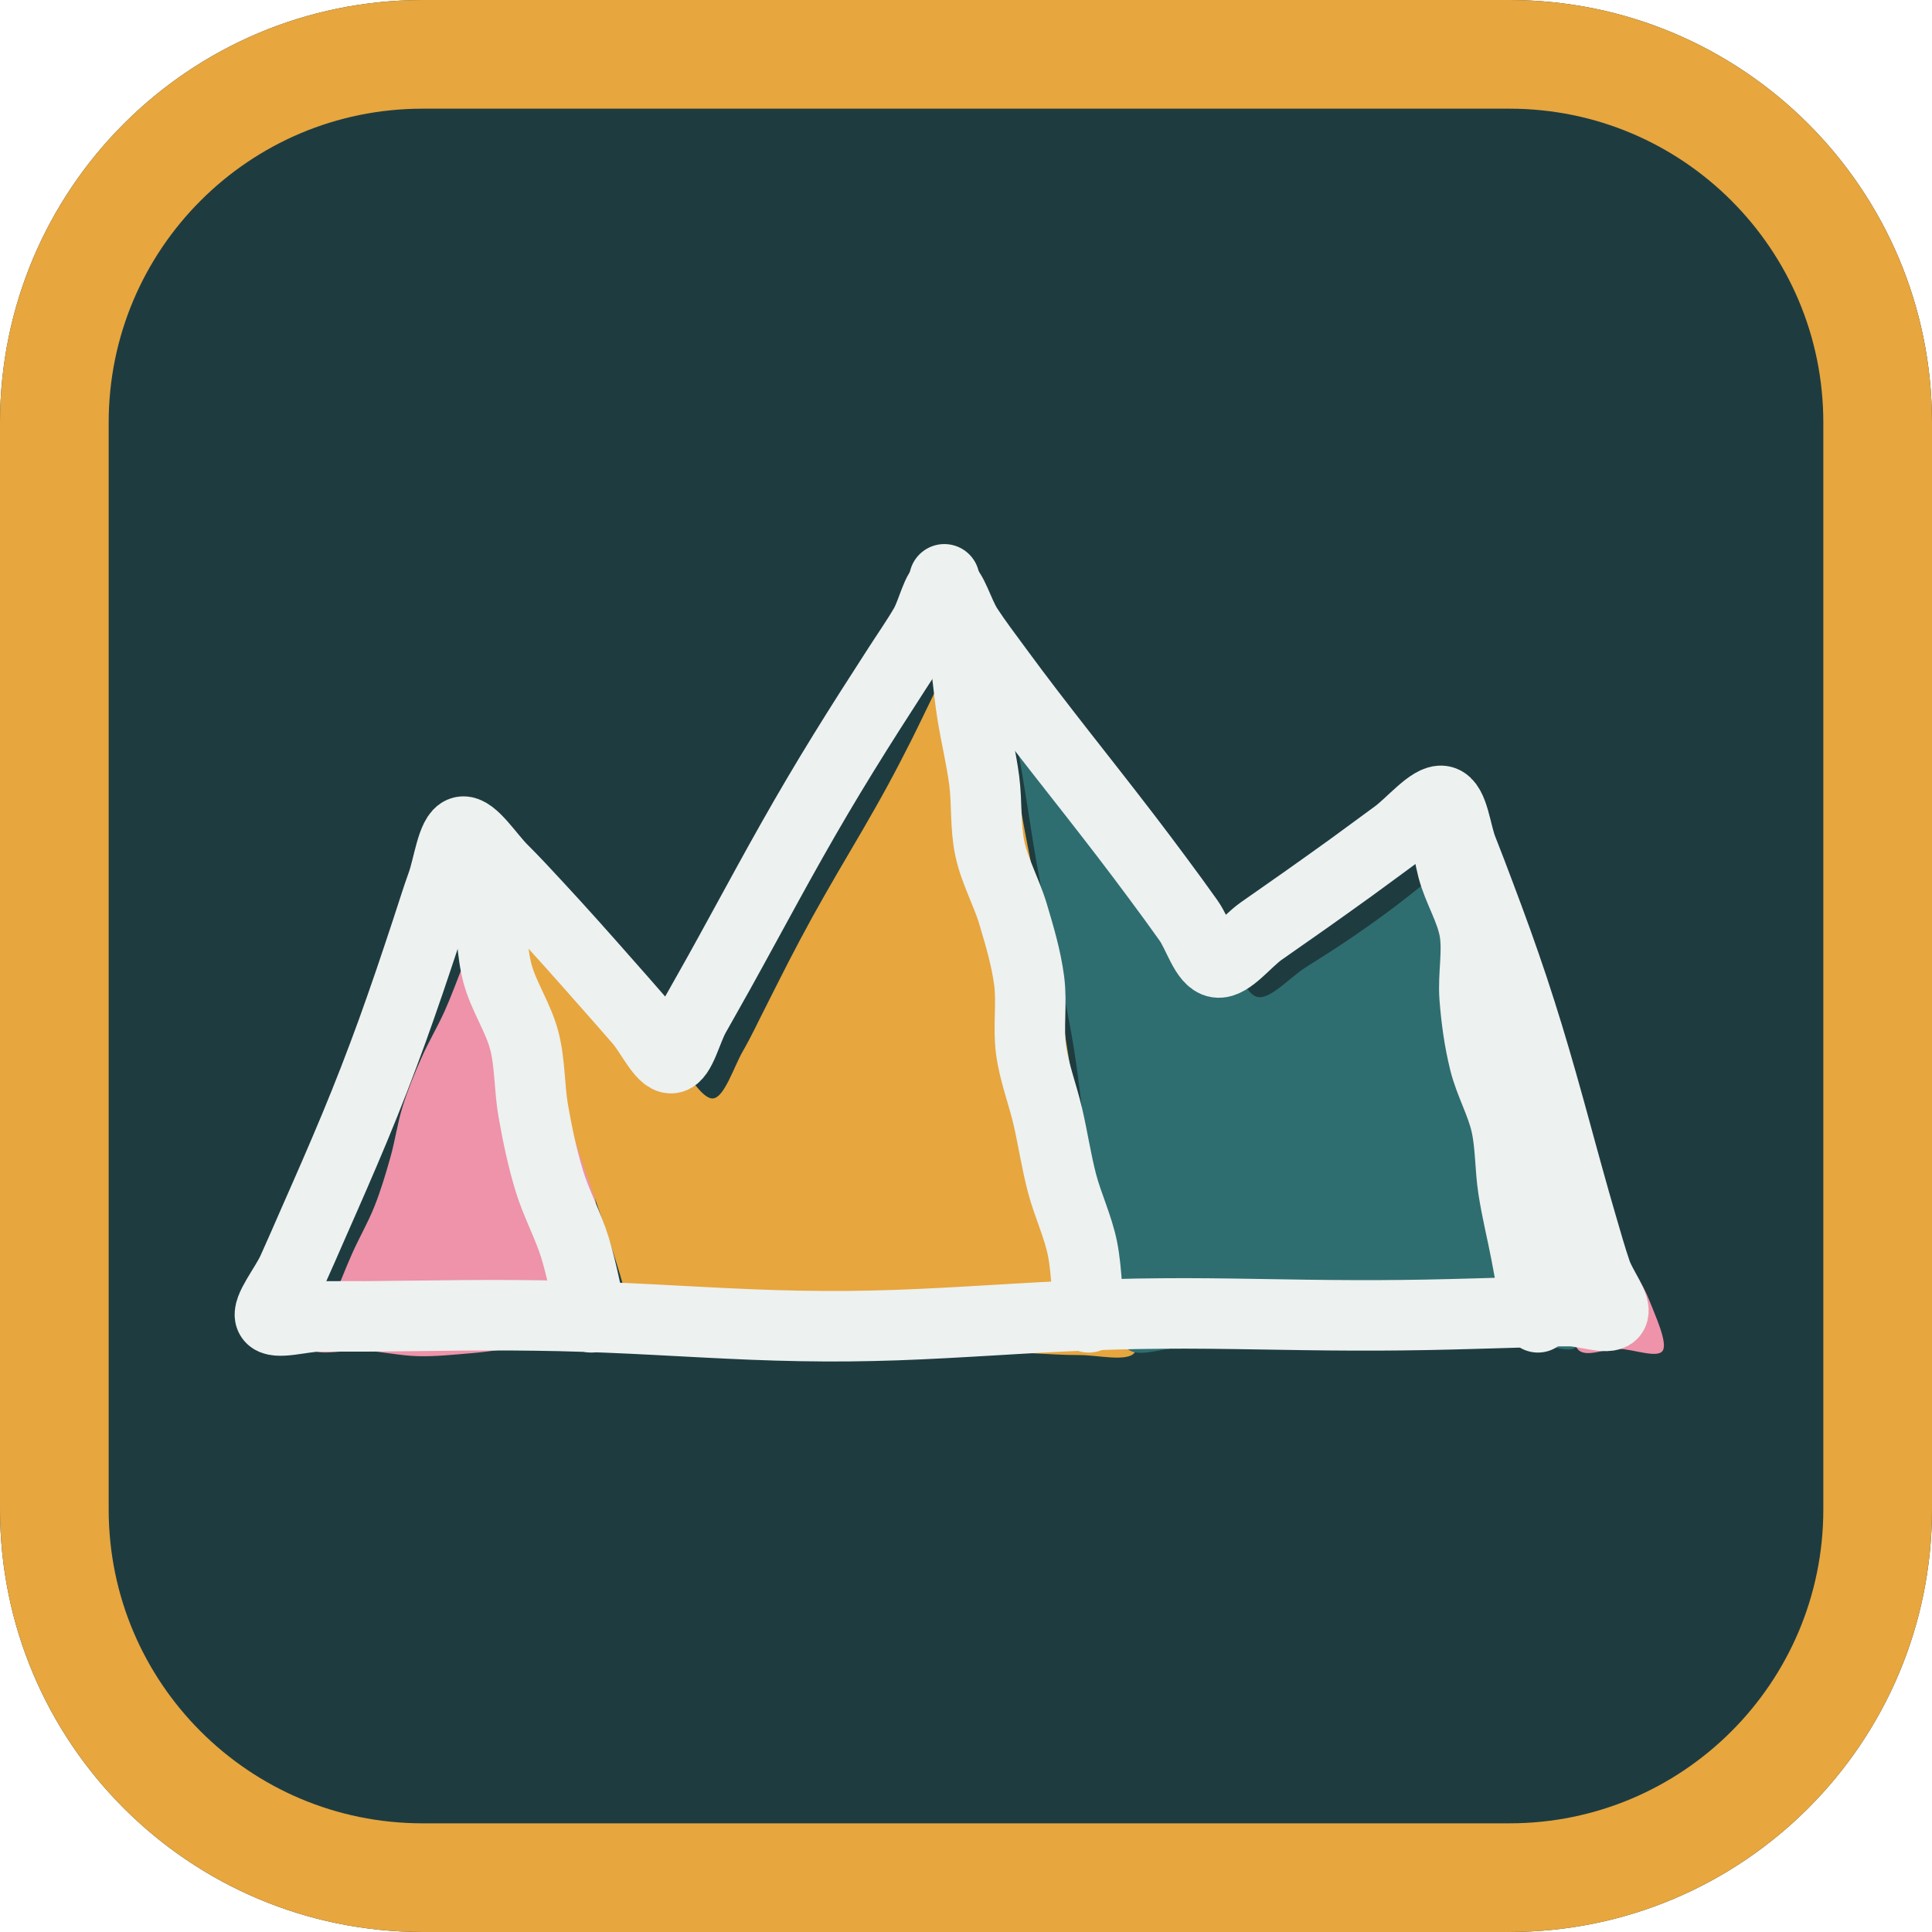
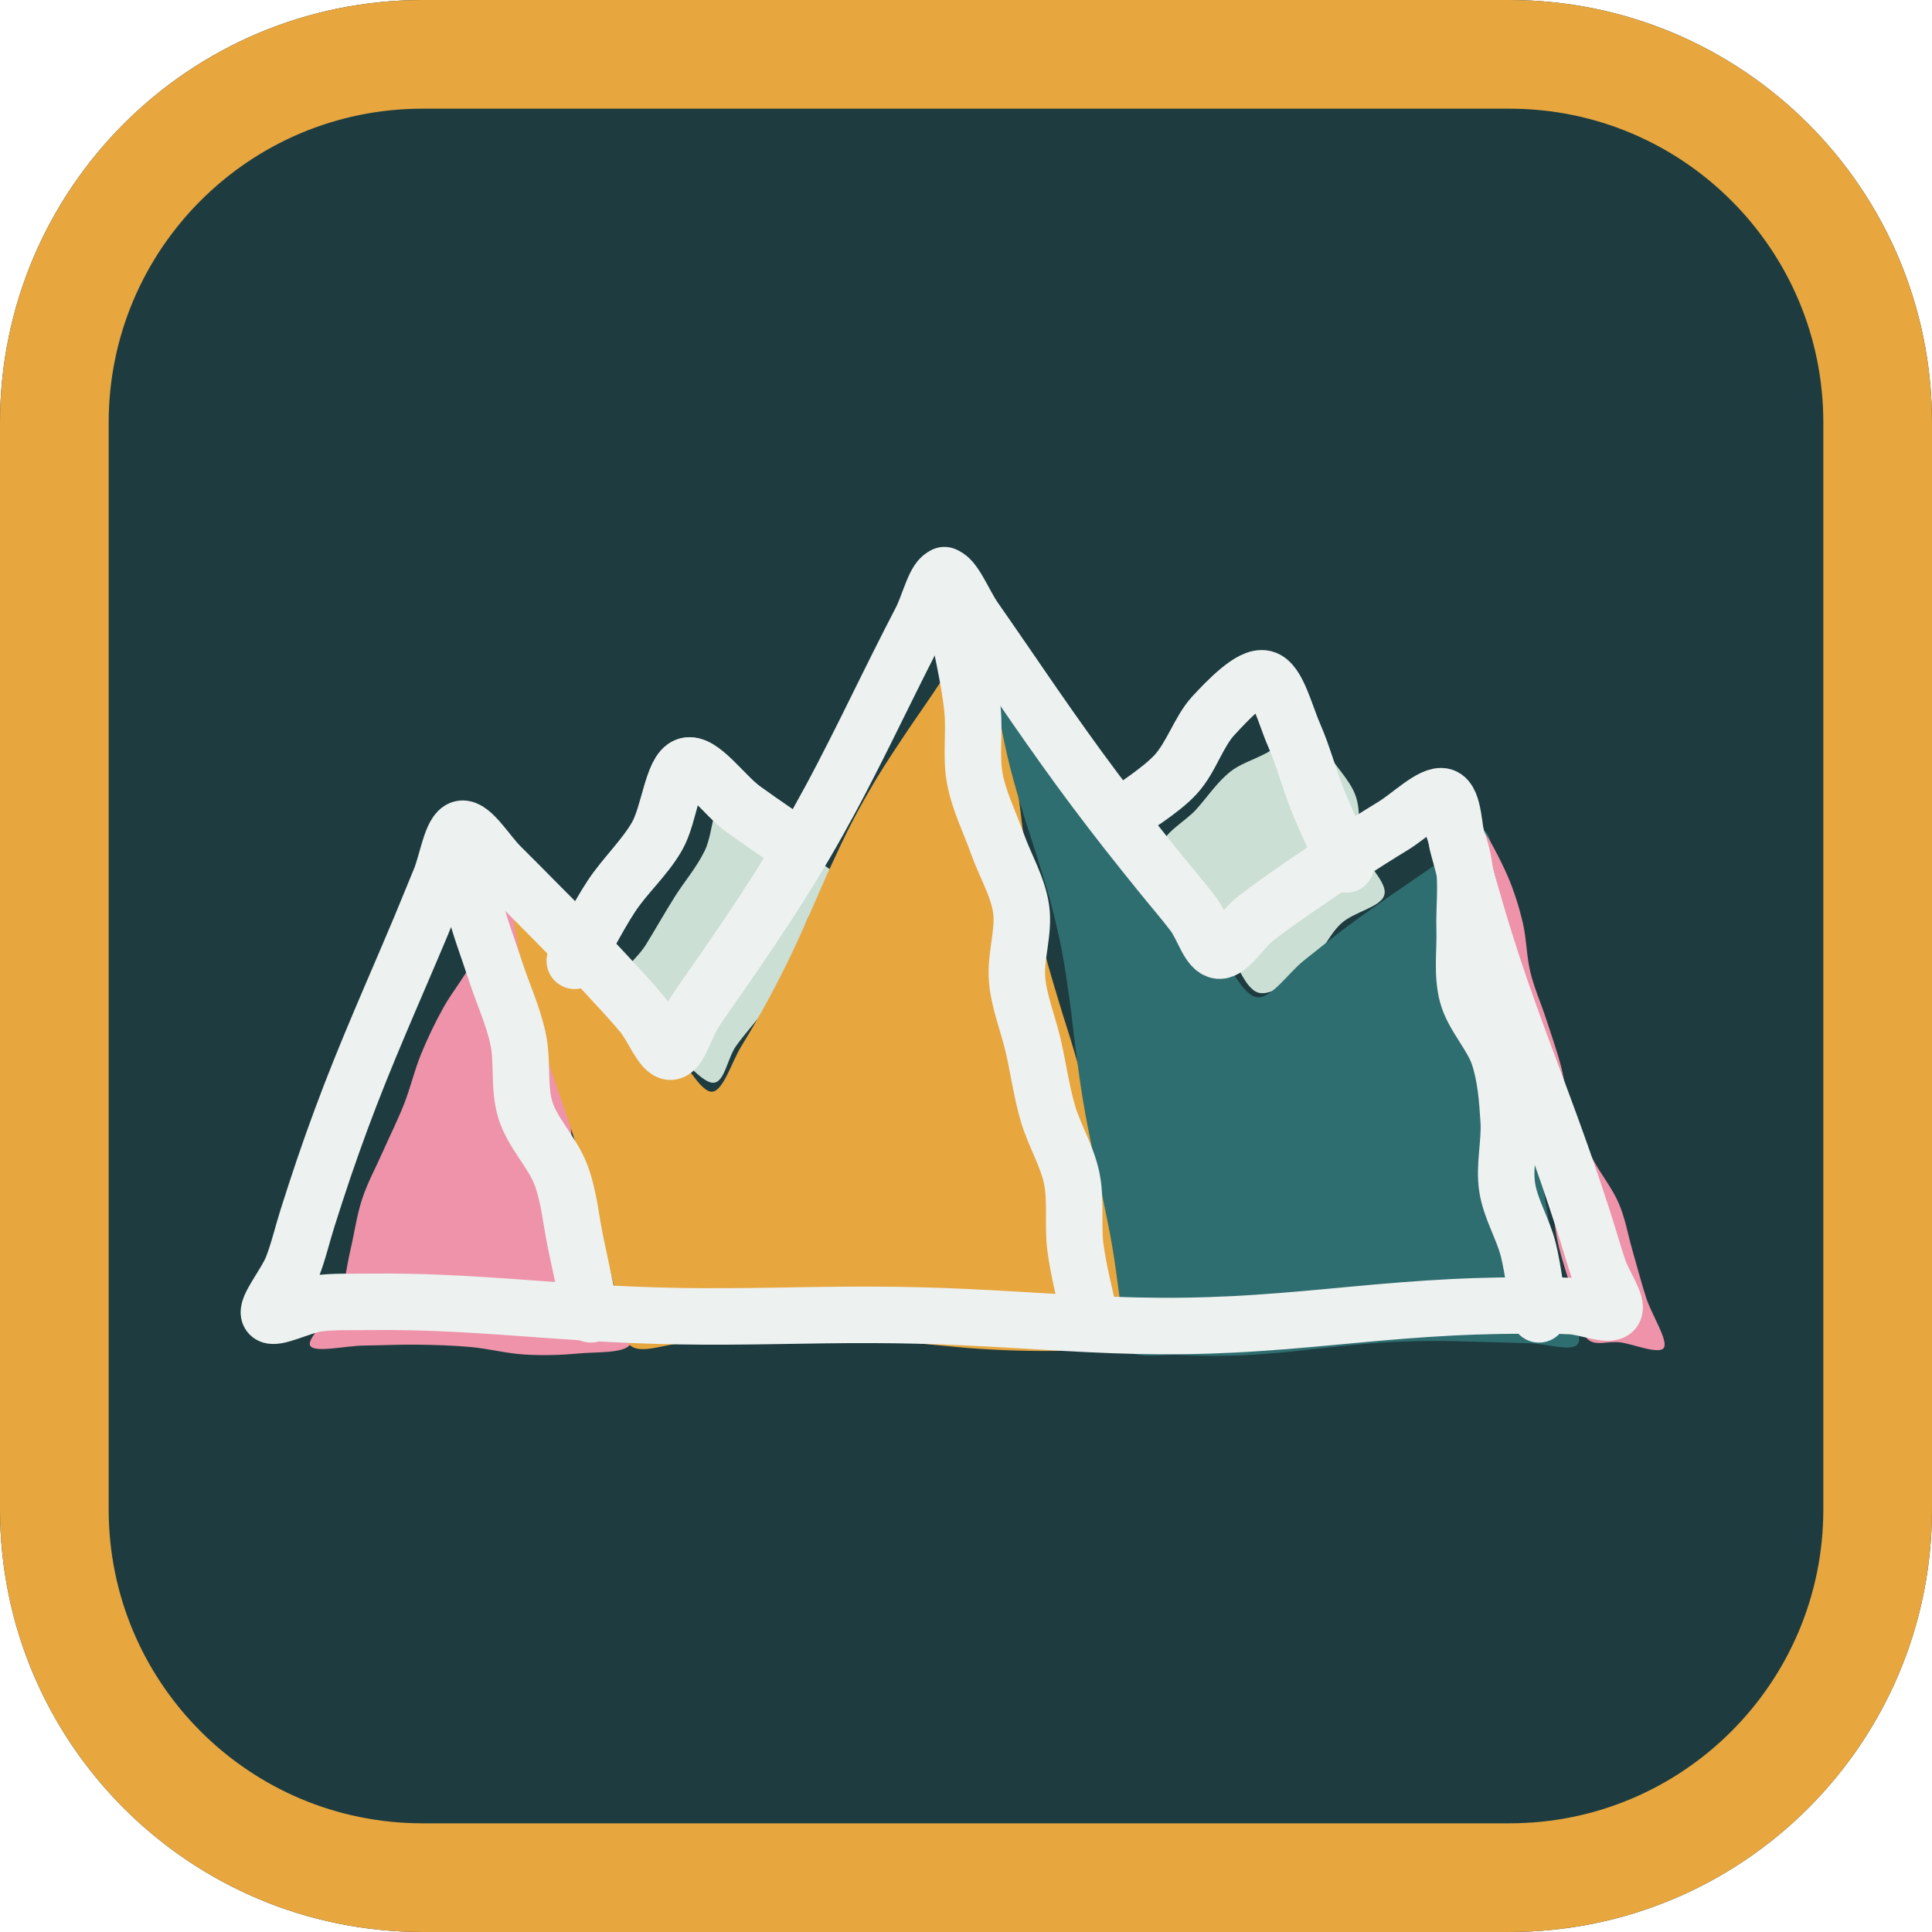
<svg xmlns="http://www.w3.org/2000/svg" viewBox="0 0 64 64" width="64" height="64" role="img" aria-label="Foothills Labs">
  <rect width="64" height="64" rx="14" fill="#1E3C40" />
  <rect x="1.8" y="1.8" width="60.4" height="60.4" rx="12.2" fill="none" stroke="#E7A63E" stroke-width="3.6" />
-   <g transform="translate(4.71 4.31) scale(0.1038)">
-     <path d="M 40.96 378.88 C 39.23 376.26 45.49 368.81 47.67 363.75 C 49.84 358.68 51.78 353.51 54.03 348.47 C 56.27 343.43 59.08 338.62 61.12 333.49 C 63.16 328.37 64.74 323.06 66.24 317.72 C 67.75 312.39 68.50 306.75 70.15 301.47 C 71.80 296.19 73.91 291.09 76.14 286.04 C 78.36 281.00 81.26 276.21 83.51 271.18 C 85.77 266.14 87.62 260.94 89.68 255.83 C 91.74 250.71 93.75 245.34 95.87 240.48 C 97.99 235.63 101.01 226.59 102.40 226.72 C 103.79 226.85 102.91 236.35 104.18 241.26 C 105.45 246.16 108.11 251.18 110.02 256.15 C 111.93 261.13 114.06 266.04 115.62 271.11 C 117.18 276.18 118.02 281.44 119.37 286.56 C 120.71 291.69 122.12 296.80 123.69 301.86 C 125.26 306.93 127.42 311.84 128.77 316.96 C 130.13 322.08 131.01 327.33 131.81 332.60 C 132.61 337.87 132.63 343.35 133.58 348.58 C 134.53 353.81 135.94 358.99 137.51 363.99 C 139.08 368.99 144.86 376.16 142.99 378.57 C 141.12 380.97 131.92 378.43 126.29 378.42 C 120.67 378.40 114.92 378.14 109.23 378.46 C 103.54 378.78 97.85 379.85 92.16 380.32 C 86.47 380.79 80.78 381.42 75.09 381.28 C 69.40 381.14 63.72 379.87 58.03 379.47 C 52.34 379.07 42.69 381.50 40.96 378.88 Z" fill="#EE93A9" stroke="none" transform="translate(13 10)" />
-     <path d="M 102.40 225.28 C 103.88 224.49 110.82 232.30 114.73 236.08 C 118.64 239.86 122.25 243.93 125.88 247.98 C 129.51 252.02 133.03 256.17 136.50 260.36 C 139.97 264.55 143.32 268.86 146.72 273.12 C 150.11 277.38 153.15 281.60 156.89 285.92 C 160.64 290.24 165.55 299.34 169.18 299.03 C 172.81 298.71 175.85 288.89 178.66 284.01 C 181.47 279.13 183.59 274.50 186.03 269.74 C 188.47 264.97 190.82 260.15 193.29 255.40 C 195.75 250.65 198.25 245.92 200.83 241.23 C 203.41 236.54 206.09 231.91 208.76 227.28 C 211.44 222.64 214.20 218.06 216.87 213.43 C 219.54 208.79 222.22 204.15 224.77 199.45 C 227.33 194.75 229.79 190.00 232.21 185.22 C 234.62 180.44 236.91 175.59 239.27 170.77 C 241.62 165.96 243.48 161.30 246.33 156.33 C 249.19 151.36 253.92 140.56 256.38 140.95 C 258.84 141.34 259.96 153.07 261.08 158.67 C 262.21 164.27 262.48 169.26 263.14 174.57 C 263.80 179.87 264.36 185.20 265.07 190.49 C 265.77 195.79 266.51 201.08 267.38 206.34 C 268.25 211.61 269.26 216.84 270.30 222.07 C 271.34 227.30 272.53 232.51 273.64 237.72 C 274.75 242.94 275.92 248.15 276.97 253.37 C 278.01 258.60 279.00 263.84 279.93 269.10 C 280.85 274.35 281.65 279.63 282.51 284.89 C 283.37 290.16 284.14 295.44 285.07 300.70 C 285.99 305.95 286.95 311.20 288.06 316.41 C 289.18 321.63 290.44 326.82 291.76 331.99 C 293.09 337.17 294.59 342.31 296.01 347.46 C 297.44 352.62 299.03 357.47 300.31 362.92 C 301.59 368.38 306.04 377.19 303.69 380.19 C 301.34 383.19 291.77 380.91 286.21 380.93 C 280.65 380.95 275.63 380.54 270.34 380.31 C 265.05 380.08 259.75 379.75 254.46 379.56 C 249.17 379.36 243.88 379.20 238.59 379.13 C 233.30 379.06 228.01 379.11 222.72 379.16 C 217.43 379.20 212.14 379.35 206.85 379.38 C 201.56 379.42 196.27 379.46 190.98 379.37 C 185.69 379.27 180.39 379.07 175.10 378.82 C 169.81 378.56 164.32 378.09 159.23 377.83 C 154.15 377.58 147.52 379.77 144.59 377.28 C 141.65 374.79 142.86 367.83 141.62 362.89 C 140.38 357.95 138.74 352.69 137.15 347.63 C 135.55 342.57 133.77 337.56 132.05 332.54 C 130.33 327.51 128.51 322.52 126.83 317.48 C 125.15 312.44 123.50 307.40 121.99 302.32 C 120.47 297.24 119.09 292.12 117.74 287.00 C 116.40 281.87 115.19 276.71 113.91 271.57 C 112.63 266.43 111.40 261.27 110.06 256.14 C 108.72 251.02 107.13 245.95 105.86 240.81 C 104.58 235.67 100.92 226.07 102.40 225.28 Z" fill="#E7A63E" stroke="none" transform="translate(13 10)" />
-     <path d="M 256.00 143.36 C 257.29 142.84 263.77 151.53 267.29 155.87 C 270.81 160.21 273.95 164.82 277.11 169.41 C 280.28 174.00 283.26 178.73 286.28 183.42 C 289.31 188.11 292.22 192.89 295.25 197.57 C 298.29 202.25 301.35 206.92 304.50 211.52 C 307.66 216.12 310.93 220.64 314.19 225.16 C 317.45 229.69 320.81 234.15 324.05 238.69 C 327.29 243.23 330.47 247.74 333.62 252.41 C 336.78 257.07 338.87 265.86 342.98 266.66 C 347.09 267.47 353.25 260.41 358.26 257.24 C 363.27 254.07 368.21 250.96 373.06 247.65 C 377.91 244.34 382.69 240.92 387.37 237.37 C 392.05 233.82 396.60 230.08 401.16 226.37 C 405.72 222.65 411.78 214.26 414.71 215.07 C 417.63 215.88 417.49 225.83 418.71 231.25 C 419.93 236.67 421.01 242.13 422.02 247.59 C 423.04 253.05 423.87 258.55 424.80 264.03 C 425.73 269.51 426.58 275.00 427.58 280.47 C 428.58 285.93 429.66 291.39 430.79 296.83 C 431.93 302.27 433.22 307.68 434.40 313.11 C 435.59 318.54 436.85 323.96 437.91 329.41 C 438.97 334.87 439.94 340.34 440.76 345.84 C 441.58 351.34 442.17 357.00 442.83 362.41 C 443.48 367.82 446.93 375.89 444.71 378.30 C 442.49 380.72 434.70 377.17 429.51 376.90 C 424.32 376.63 418.89 376.64 413.58 376.71 C 408.27 376.78 402.96 377.08 397.65 377.32 C 392.34 377.57 387.03 377.95 381.72 378.18 C 376.41 378.41 371.11 378.62 365.80 378.70 C 360.49 378.78 355.18 378.72 349.87 378.68 C 344.56 378.64 339.25 378.47 333.94 378.45 C 328.63 378.43 323.36 378.44 318.01 378.57 C 312.65 378.70 305.22 381.73 301.81 379.21 C 298.39 376.69 298.87 368.69 297.51 363.47 C 296.16 358.26 294.80 353.13 293.66 347.92 C 292.51 342.71 291.50 337.48 290.63 332.21 C 289.77 326.95 289.14 321.64 288.48 316.33 C 287.82 311.03 287.34 305.69 286.69 300.38 C 286.04 295.07 285.39 289.76 284.57 284.49 C 283.74 279.22 282.77 273.98 281.73 268.74 C 280.70 263.51 279.49 258.32 278.37 253.10 C 277.24 247.89 276.05 242.69 275.00 237.46 C 273.95 232.23 272.98 226.98 272.07 221.73 C 271.16 216.47 270.40 211.19 269.54 205.92 C 268.67 200.66 267.88 195.38 266.90 190.14 C 265.91 184.89 264.84 179.67 263.61 174.48 C 262.38 169.28 260.80 164.16 259.53 158.97 C 258.26 153.79 254.71 143.88 256.00 143.36 Z" fill="#2F6E70" stroke="none" transform="translate(13 10)" />
-     <path d="M 414.72 215.04 C 414.68 214.87 417.96 225.03 419.67 229.99 C 421.37 234.96 422.91 239.98 424.96 244.83 C 427.01 249.68 430.00 254.20 431.98 259.07 C 433.97 263.94 435.59 268.93 436.86 274.05 C 438.13 279.16 438.32 284.65 439.58 289.77 C 440.84 294.88 442.72 299.79 444.45 304.75 C 446.17 309.71 448.31 314.52 449.93 319.52 C 451.54 324.52 452.39 329.78 454.14 334.72 C 455.90 339.67 458.17 344.44 460.47 349.20 C 462.76 353.97 465.94 358.25 467.91 363.30 C 469.88 368.35 473.88 376.91 472.27 379.51 C 470.66 382.12 462.75 379.00 458.24 378.94 C 453.73 378.87 447.67 381.90 445.19 379.13 C 442.70 376.36 443.90 367.89 443.31 362.32 C 442.72 356.74 442.76 351.12 441.65 345.67 C 440.54 340.23 438.28 335.00 436.65 329.65 C 435.03 324.30 433.10 319.01 431.90 313.58 C 430.69 308.15 430.44 302.55 429.43 297.08 C 428.43 291.62 427.01 286.23 425.86 280.79 C 424.72 275.35 423.20 269.98 422.54 264.45 C 421.89 258.92 422.38 253.18 421.94 247.61 C 421.50 242.03 421.11 236.46 419.91 231.03 C 418.70 225.60 414.76 215.21 414.72 215.04 Z" fill="#EE93A9" stroke="none" transform="translate(13 10)" />
-     <g fill="none" stroke="#EDF1F0" stroke-width="22.5" stroke-linecap="round" stroke-linejoin="round">
-       <path d="M 40.96 378.88 C 39.57 376.43 45.71 368.90 47.99 363.87 C 50.28 358.85 52.45 353.78 54.67 348.73 C 56.89 343.68 59.13 338.64 61.32 333.57 C 63.51 328.51 65.69 323.44 67.80 318.35 C 69.91 313.25 71.98 308.14 73.97 303.00 C 75.97 297.86 77.90 292.69 79.79 287.50 C 81.67 282.32 83.47 277.10 85.27 271.88 C 87.06 266.66 88.78 261.41 90.53 256.17 C 92.28 250.93 93.82 245.81 95.75 240.44 C 97.69 235.06 98.94 224.67 102.13 223.92 C 105.32 223.16 110.92 231.94 114.92 235.90 C 118.92 239.87 122.45 243.74 126.15 247.72 C 129.85 251.70 133.50 255.73 137.13 259.77 C 140.77 263.81 144.35 267.90 147.95 271.97 C 151.55 276.05 155.23 280.19 158.71 284.23 C 162.20 288.26 165.94 296.43 168.88 296.17 C 171.81 295.92 173.78 287.27 176.33 282.69 C 178.89 278.11 181.60 273.38 184.20 268.70 C 186.80 264.03 189.36 259.33 191.93 254.64 C 194.51 249.94 197.05 245.24 199.64 240.55 C 202.22 235.87 204.80 231.18 207.44 226.53 C 210.08 221.87 212.74 217.23 215.46 212.63 C 218.18 208.02 220.95 203.44 223.76 198.88 C 226.56 194.32 229.42 189.79 232.29 185.27 C 235.17 180.75 238.09 176.25 240.98 171.74 C 243.87 167.23 247.15 162.53 249.66 158.21 C 252.17 153.90 253.76 145.78 256.04 145.85 C 258.33 145.92 260.52 154.25 263.36 158.65 C 266.21 163.05 269.80 167.76 273.10 172.26 C 276.39 176.76 279.75 181.21 283.14 185.65 C 286.52 190.09 289.97 194.48 293.40 198.89 C 296.83 203.29 300.30 207.67 303.73 212.07 C 307.16 216.47 310.60 220.87 313.99 225.31 C 317.38 229.74 320.74 234.19 324.06 238.68 C 327.38 243.16 330.73 247.71 333.91 252.21 C 337.08 256.70 339.26 265.05 343.13 265.62 C 347.00 266.19 352.38 258.98 357.11 255.63 C 361.85 252.28 366.74 248.91 371.54 245.52 C 376.33 242.12 381.12 238.72 385.88 235.28 C 390.64 231.84 395.24 228.39 400.09 224.86 C 404.93 221.33 411.41 213.35 414.94 214.11 C 418.48 214.87 419.29 224.43 421.29 229.44 C 423.28 234.44 425.08 239.24 426.93 244.15 C 428.78 249.07 430.62 253.99 432.39 258.93 C 434.16 263.87 435.88 268.83 437.54 273.81 C 439.19 278.80 440.78 283.80 442.32 288.83 C 443.85 293.85 445.32 298.90 446.76 303.95 C 448.21 309.01 449.59 314.09 450.99 319.16 C 452.39 324.23 453.75 329.31 455.17 334.37 C 456.58 339.44 458.00 344.50 459.48 349.54 C 460.97 354.58 462.45 359.93 464.08 364.62 C 465.71 369.31 470.68 375.62 469.28 377.67 C 467.88 379.72 460.51 376.96 455.68 376.90 C 450.85 376.83 445.44 377.14 440.32 377.27 C 435.20 377.41 430.08 377.59 424.96 377.72 C 419.84 377.86 414.72 378.00 409.60 378.09 C 404.48 378.18 399.36 378.24 394.24 378.26 C 389.12 378.28 384.00 378.25 378.88 378.21 C 373.76 378.17 368.64 378.08 363.52 378.00 C 358.40 377.93 353.28 377.82 348.16 377.76 C 343.04 377.70 337.92 377.63 332.80 377.63 C 327.68 377.64 322.56 377.67 317.44 377.76 C 312.32 377.85 307.20 378.00 302.08 378.20 C 296.96 378.39 291.84 378.65 286.72 378.92 C 281.60 379.19 276.48 379.51 271.36 379.81 C 266.24 380.10 261.12 380.42 256.00 380.68 C 250.88 380.94 245.76 381.20 240.64 381.37 C 235.52 381.54 230.40 381.66 225.28 381.71 C 220.16 381.75 215.04 381.72 209.92 381.63 C 204.80 381.55 199.68 381.37 194.56 381.18 C 189.44 380.98 184.32 380.71 179.20 380.46 C 174.08 380.20 168.96 379.90 163.84 379.65 C 158.72 379.39 153.60 379.13 148.48 378.93 C 143.36 378.73 138.24 378.55 133.12 378.43 C 128.00 378.32 122.88 378.25 117.76 378.22 C 112.64 378.19 107.52 378.22 102.40 378.25 C 97.28 378.29 92.16 378.37 87.04 378.42 C 81.92 378.48 76.80 378.55 71.68 378.58 C 66.56 378.61 61.44 378.54 56.32 378.59 C 51.20 378.64 42.35 381.33 40.96 378.88 Z" />
-       <path d="M 102.40 225.28 C 103.66 228.86 108.11 239.43 109.95 246.77 C 111.79 254.11 111.44 262.04 113.44 269.34 C 115.44 276.64 120.04 283.25 121.94 290.58 C 123.84 297.91 123.52 305.83 124.86 313.30 C 126.19 320.78 127.74 328.20 129.96 335.45 C 132.18 342.69 135.94 349.52 138.17 356.76 C 140.40 364.00 142.50 375.19 143.36 378.88" />
-       <path d="M 256.00 143.36 C 256.97 146.87 260.37 157.33 261.85 164.45 C 263.33 171.57 263.74 178.90 264.88 186.08 C 266.03 193.27 267.77 200.34 268.72 207.56 C 269.66 214.79 269.01 222.33 270.55 229.44 C 272.08 236.55 275.86 243.22 277.94 250.22 C 280.03 257.22 282.11 264.22 283.06 271.45 C 284.02 278.67 282.68 286.34 283.67 293.56 C 284.66 300.78 287.36 307.66 289.01 314.75 C 290.66 321.83 291.70 329.04 293.55 336.09 C 295.40 343.14 298.68 349.90 300.10 357.04 C 301.52 364.17 301.75 375.24 302.08 378.88" />
-       <path d="M 414.72 215.04 C 415.30 218.47 416.44 228.85 418.18 235.59 C 419.93 242.33 424.02 248.63 425.20 255.48 C 426.37 262.32 424.71 269.70 425.23 276.67 C 425.76 283.64 426.70 290.53 428.37 297.28 C 430.04 304.03 433.72 310.41 435.25 317.19 C 436.78 323.97 436.51 331.09 437.58 337.95 C 438.64 344.82 440.33 351.57 441.64 358.39 C 442.95 365.21 444.81 375.47 445.44 378.88" />
+   <g transform="translate(4.5728 4.5674) scale(0.85785)">
+     <g transform="translate(0.11 -0.49) scale(0.1212)">
+       <path d="M 138.24 266.24 C 137.27 261.18 144.69 256.28 147.81 251.24 C 150.94 246.20 153.84 241.03 156.99 236.00 C 160.13 230.97 163.89 226.79 166.69 221.08 C 169.49 215.36 169.58 202.30 173.79 201.73 C 178.00 201.17 185.98 212.89 191.93 217.70 C 197.88 222.50 208.19 226.44 209.48 230.56 C 210.77 234.69 202.03 237.85 199.65 242.43 C 197.28 247.02 197.44 253.31 195.23 258.07 C 193.03 262.83 189.52 266.79 186.42 271.00 C 183.33 275.21 179.53 279.33 176.65 283.34 C 173.77 287.35 172.96 295.37 169.12 295.08 C 165.29 294.78 158.77 286.38 153.62 281.58 C 148.48 276.77 139.21 271.30 138.24 266.24 Z" fill="#CBDFD4" stroke="none" transform="translate(13 10)" />
+       <path d="M 312.32 220.16 C 312.01 215.86 319.58 212.06 323.22 208.02 C 326.87 203.99 329.87 199.31 334.17 195.93 C 338.46 192.54 344.97 191.34 349.00 187.72 C 353.03 184.10 355.73 173.94 358.37 174.22 C 361.01 174.50 362.25 184.52 364.85 189.42 C 367.46 194.32 372.13 198.40 374.01 203.63 C 375.89 208.85 374.62 215.49 376.14 220.77 C 377.67 226.04 384.30 231.34 383.16 235.28 C 382.03 239.22 373.45 240.56 369.34 244.41 C 365.22 248.26 362.88 254.74 358.49 258.40 C 354.10 262.06 347.28 267.64 343.01 266.38 C 338.74 265.12 335.83 256.27 332.85 250.85 C 329.86 245.42 328.51 238.95 325.09 233.83 C 321.67 228.72 312.63 224.46 312.32 220.16 Z" fill="#CBDFD4" stroke="none" transform="translate(13 10)" />
+       <g fill="none" stroke="#EDF1F0" stroke-width="18.0" stroke-linecap="round" stroke-linejoin="round">
+         <path d="M 138.24 266.24 C 140.19 262.80 145.60 252.23 149.94 245.62 C 154.29 239.00 160.30 233.45 164.30 226.54 C 168.29 219.64 169.33 205.64 173.92 204.19 C 178.51 202.74 185.84 213.46 191.84 217.83 C 197.84 222.20 206.91 228.30 209.92 230.40" />
+         <path d="M 312.32 220.16 C 315.20 217.92 324.70 212.06 329.61 206.73 C 334.52 201.40 337.07 193.26 341.79 188.19 C 346.51 183.12 353.65 175.28 357.92 176.31 C 362.19 177.34 364.56 187.88 367.41 194.36 C 370.26 200.85 372.26 208.36 375.02 215.22 C 377.79 222.08 382.50 232.14 384.00 235.52" />
+       </g>
+       <path d="M 40.96 378.88 C 39.60 376.52 47.75 369.72 49.88 364.63 C 52.02 359.55 52.49 353.80 53.76 348.37 C 55.04 342.94 55.78 337.30 57.52 332.05 C 59.25 326.80 61.93 321.94 64.16 316.89 C 66.39 311.84 68.88 306.90 70.89 301.77 C 72.90 296.63 74.14 291.19 76.22 286.08 C 78.30 280.97 80.69 275.99 83.39 271.13 C 86.09 266.27 89.83 261.82 92.40 256.92 C 94.98 252.01 97.19 246.88 98.85 241.68 C 100.52 236.48 101.07 225.88 102.40 225.69 C 103.73 225.51 105.45 235.50 106.83 240.55 C 108.20 245.60 109.06 250.93 110.65 255.98 C 112.25 261.04 114.58 265.90 116.42 270.90 C 118.26 275.89 120.51 280.78 121.68 285.95 C 122.84 291.12 122.86 296.60 123.42 301.94 C 123.97 307.27 123.99 312.75 125.02 317.96 C 126.06 323.17 128.08 328.11 129.64 333.18 C 131.19 338.25 133.02 343.25 134.35 348.38 C 135.68 353.51 136.17 358.95 137.60 363.96 C 139.02 368.98 144.77 375.58 142.88 378.48 C 141.00 381.38 131.90 380.81 126.29 381.35 C 120.68 381.88 114.92 382.02 109.23 381.68 C 103.54 381.34 97.85 379.82 92.16 379.29 C 86.47 378.77 80.78 378.61 75.09 378.54 C 69.40 378.46 63.72 378.76 58.03 378.82 C 52.34 378.87 42.32 381.24 40.96 378.88 Z" fill="#EE93A9" stroke="none" transform="translate(13 10)" />
+       <path d="M 102.40 225.28 C 103.52 224.87 108.71 234.25 112.13 238.49 C 115.55 242.73 119.24 246.73 122.94 250.70 C 126.64 254.68 130.51 258.51 134.34 262.36 C 138.17 266.22 142.11 269.98 145.94 273.84 C 149.76 277.71 153.44 281.53 157.29 285.55 C 161.15 289.56 165.59 298.25 169.06 297.94 C 172.54 297.64 175.30 288.41 178.15 283.72 C 181.01 279.04 183.64 274.53 186.21 269.84 C 188.78 265.14 191.23 260.38 193.57 255.56 C 195.92 250.74 198.07 245.81 200.27 240.91 C 202.47 236.01 204.54 231.03 206.79 226.16 C 209.04 221.28 211.29 216.41 213.77 211.67 C 216.25 206.92 218.89 202.27 221.66 197.69 C 224.43 193.11 227.43 188.66 230.39 184.19 C 233.36 179.73 236.49 175.35 239.47 170.89 C 242.44 166.42 245.52 161.92 248.26 157.42 C 251.01 152.92 254.17 143.60 255.92 143.88 C 257.67 144.16 257.74 153.97 258.76 159.12 C 259.78 164.27 261.03 169.55 262.03 174.78 C 263.04 180.02 263.97 185.27 264.79 190.55 C 265.61 195.82 266.27 201.13 266.97 206.42 C 267.66 211.72 268.22 217.05 268.98 222.33 C 269.74 227.62 270.50 232.90 271.51 238.14 C 272.52 243.38 273.70 248.58 275.02 253.76 C 276.34 258.93 277.92 264.06 279.45 269.19 C 280.98 274.33 282.69 279.43 284.21 284.56 C 285.72 289.70 287.25 294.84 288.54 300.02 C 289.84 305.20 290.98 310.41 292.00 315.64 C 293.02 320.88 293.82 326.16 294.66 331.42 C 295.50 336.69 296.20 341.99 297.05 347.26 C 297.91 352.53 298.81 357.65 299.77 363.03 C 300.74 368.40 305.11 376.62 302.85 379.50 C 300.59 382.39 291.63 380.18 286.21 380.35 C 280.79 380.52 275.63 380.59 270.34 380.51 C 265.05 380.43 259.75 380.22 254.46 379.88 C 249.17 379.55 243.88 378.99 238.59 378.49 C 233.30 377.99 228.01 377.33 222.72 376.88 C 217.43 376.44 212.14 376.00 206.85 375.82 C 201.56 375.64 196.27 375.64 190.98 375.79 C 185.69 375.94 180.39 376.36 175.10 376.73 C 169.81 377.11 164.54 377.68 159.23 378.07 C 153.92 378.45 146.65 381.44 143.24 379.04 C 139.82 376.64 140.15 368.79 138.76 363.66 C 137.36 358.52 136.16 353.38 134.86 348.24 C 133.56 343.10 132.34 337.94 130.96 332.83 C 129.58 327.71 128.12 322.62 126.56 317.55 C 125.00 312.48 123.26 307.46 121.58 302.43 C 119.89 297.39 118.07 292.39 116.44 287.34 C 114.81 282.29 113.19 277.24 111.81 272.13 C 110.43 267.01 109.22 261.85 108.15 256.65 C 107.07 251.45 106.34 246.17 105.38 240.94 C 104.43 235.71 101.28 225.69 102.40 225.28 Z" fill="#E7A63E" stroke="none" transform="translate(13 10)" />
+       <path d="M 256.00 143.36 C 257.46 142.89 262.93 152.12 266.33 156.55 C 269.72 160.98 273.04 165.46 276.37 169.94 C 279.69 174.42 283.08 178.86 286.26 183.44 C 289.44 188.02 292.52 192.67 295.47 197.42 C 298.41 202.17 301.15 207.06 303.94 211.92 C 306.74 216.77 309.37 221.74 312.23 226.55 C 315.09 231.36 317.97 236.15 321.10 240.77 C 324.23 245.39 327.37 249.76 330.99 254.27 C 334.61 258.79 338.39 267.55 342.81 267.87 C 347.23 268.19 352.74 259.94 357.50 256.18 C 362.26 252.41 366.67 248.81 371.38 245.29 C 376.08 241.77 380.91 238.43 385.72 235.06 C 390.53 231.69 395.38 228.46 400.23 225.07 C 405.09 221.67 411.72 213.66 414.84 214.69 C 417.97 215.71 417.59 225.75 418.98 231.20 C 420.36 236.65 421.85 241.97 423.16 247.38 C 424.46 252.79 425.78 258.19 426.80 263.65 C 427.83 269.12 428.65 274.62 429.32 280.14 C 429.98 285.67 430.35 291.26 430.81 296.82 C 431.27 302.39 431.54 307.99 432.08 313.54 C 432.62 319.10 433.21 324.64 434.05 330.14 C 434.88 335.63 435.96 341.08 437.10 346.52 C 438.24 351.96 439.60 357.47 440.88 362.78 C 442.16 368.08 446.66 375.80 444.77 378.35 C 442.87 380.90 434.71 378.20 429.51 378.08 C 424.31 377.95 418.89 377.75 413.58 377.63 C 408.27 377.50 402.96 377.30 397.65 377.35 C 392.34 377.40 387.03 377.58 381.72 377.92 C 376.41 378.26 371.11 378.86 365.80 379.39 C 360.49 379.91 355.18 380.64 349.87 381.08 C 344.56 381.53 339.25 381.95 333.94 382.06 C 328.63 382.18 323.49 382.12 318.01 381.80 C 312.52 381.48 304.23 383.25 301.03 380.15 C 297.83 377.06 299.55 368.68 298.79 363.22 C 298.04 357.76 297.40 352.63 296.50 347.37 C 295.61 342.11 294.50 336.89 293.42 331.67 C 292.35 326.44 291.10 321.25 290.05 316.02 C 288.99 310.80 287.96 305.57 287.09 300.30 C 286.22 295.04 285.54 289.74 284.83 284.44 C 284.13 279.14 283.61 273.81 282.87 268.52 C 282.12 263.23 281.39 257.94 280.37 252.71 C 279.35 247.47 278.12 242.28 276.74 237.12 C 275.36 231.95 273.67 226.85 272.09 221.72 C 270.50 216.60 268.73 211.51 267.22 206.37 C 265.71 201.24 264.25 196.09 263.04 190.89 C 261.83 185.69 260.86 180.45 259.95 175.19 C 259.04 169.94 258.24 164.66 257.58 159.35 C 256.93 154.05 254.54 143.83 256.00 143.36 Z" fill="#2F6E70" stroke="none" transform="translate(13 10)" />
+       <path d="M 414.72 215.04 C 415.29 214.68 420.30 224.23 422.39 229.06 C 424.48 233.89 426.05 238.90 427.27 244.03 C 428.49 249.17 428.46 254.73 429.70 259.85 C 430.94 264.98 433.10 269.79 434.73 274.78 C 436.35 279.77 438.12 284.72 439.46 289.81 C 440.80 294.90 441.08 300.36 442.78 305.32 C 444.49 310.29 447.18 314.91 449.69 319.60 C 452.20 324.29 455.75 328.62 457.84 333.45 C 459.93 338.29 460.79 343.54 462.25 348.59 C 463.72 353.64 464.97 358.58 466.64 363.74 C 468.31 368.89 473.65 377.16 472.25 379.51 C 470.85 381.85 462.32 378.27 458.24 377.79 C 454.16 377.31 450.27 379.19 447.77 376.62 C 445.27 374.04 444.78 367.39 443.24 362.33 C 441.70 357.27 439.75 351.68 438.52 346.26 C 437.30 340.83 437.11 335.21 435.89 329.79 C 434.66 324.37 432.54 319.11 431.17 313.72 C 429.80 308.32 428.18 302.97 427.66 297.41 C 427.13 291.86 428.26 286.00 428.02 280.39 C 427.78 274.78 427.28 269.22 426.22 263.76 C 425.16 258.31 422.87 253.09 421.66 247.66 C 420.45 242.23 420.14 236.64 418.98 231.20 C 417.83 225.76 414.15 215.40 414.72 215.04 Z" fill="#EE93A9" stroke="none" transform="translate(13 10)" />
+       <g fill="none" stroke="#EDF1F0" stroke-width="18.0" stroke-linecap="round" stroke-linejoin="round">
+         <path d="M 40.96 378.88 C 39.61 376.97 46.17 369.08 48.20 363.96 C 50.22 358.83 51.44 353.38 53.12 348.11 C 54.80 342.84 56.49 337.58 58.27 332.35 C 60.05 327.13 61.89 321.92 63.81 316.75 C 65.72 311.58 67.72 306.44 69.77 301.32 C 71.82 296.20 73.95 291.11 76.09 286.03 C 78.22 280.94 80.43 275.88 82.59 270.81 C 84.75 265.73 86.94 260.67 89.07 255.58 C 91.20 250.50 93.17 245.51 95.36 240.28 C 97.54 235.05 98.97 224.86 102.18 224.18 C 105.40 223.49 110.64 232.24 114.64 236.16 C 118.63 240.09 122.32 243.86 126.15 247.72 C 129.98 251.58 133.83 255.42 137.61 259.33 C 141.39 263.23 145.16 267.15 148.84 271.14 C 152.53 275.14 156.42 279.27 159.74 283.28 C 163.06 287.28 166.00 295.29 168.77 295.20 C 171.55 295.10 173.58 287.00 176.37 282.71 C 179.16 278.42 182.47 273.87 185.51 269.44 C 188.54 265.01 191.61 260.60 194.59 256.14 C 197.56 251.68 200.52 247.20 203.38 242.67 C 206.24 238.14 209.03 233.58 211.73 228.96 C 214.43 224.34 217.04 219.67 219.58 214.96 C 222.13 210.26 224.58 205.49 227.01 200.72 C 229.45 195.96 231.81 191.14 234.19 186.34 C 236.58 181.55 238.92 176.73 241.33 171.94 C 243.73 167.15 246.17 162.35 248.62 157.63 C 251.07 152.90 253.19 143.67 256.00 143.58 C 258.82 143.50 262.36 152.56 265.53 157.11 C 268.71 161.66 271.89 166.28 275.05 170.87 C 278.22 175.46 281.35 180.08 284.53 184.66 C 287.71 189.24 290.90 193.82 294.15 198.35 C 297.39 202.89 300.68 207.40 304.03 211.86 C 307.37 216.32 310.78 220.74 314.22 225.14 C 317.67 229.54 321.18 233.88 324.68 238.24 C 328.19 242.59 332.11 247.13 335.25 251.25 C 338.39 255.38 340.19 262.72 343.50 262.99 C 346.81 263.25 350.79 256.23 355.11 252.82 C 359.42 249.41 364.58 245.87 369.40 242.52 C 374.22 239.17 379.10 235.90 384.03 232.69 C 388.96 229.49 393.79 226.41 398.95 223.27 C 404.11 220.14 411.53 212.78 414.99 213.90 C 418.45 215.01 418.24 224.76 419.71 229.98 C 421.18 235.20 422.39 240.16 423.82 245.22 C 425.26 250.28 426.75 255.32 428.32 260.33 C 429.89 265.34 431.55 270.32 433.25 275.29 C 434.96 280.25 436.75 285.19 438.55 290.12 C 440.35 295.05 442.21 299.97 444.04 304.89 C 445.86 309.81 447.71 314.73 449.50 319.67 C 451.29 324.60 453.06 329.55 454.76 334.51 C 456.47 339.48 458.12 344.46 459.74 349.46 C 461.35 354.45 462.85 359.79 464.44 364.49 C 466.03 369.20 470.74 375.71 469.28 377.67 C 467.82 379.63 460.51 376.52 455.68 376.25 C 450.85 375.98 445.44 376.04 440.32 376.05 C 435.20 376.07 430.08 376.15 424.96 376.33 C 419.84 376.50 414.72 376.78 409.60 377.11 C 404.48 377.44 399.36 377.87 394.24 378.30 C 389.12 378.74 384.00 379.25 378.88 379.71 C 373.76 380.17 368.64 380.66 363.52 381.05 C 358.40 381.44 353.28 381.81 348.16 382.06 C 343.04 382.31 337.92 382.49 332.80 382.56 C 327.68 382.64 322.56 382.60 317.44 382.50 C 312.32 382.39 307.20 382.18 302.08 381.94 C 296.96 381.71 291.84 381.39 286.72 381.10 C 281.60 380.81 276.48 380.47 271.36 380.21 C 266.24 379.94 261.12 379.68 256.00 379.49 C 250.88 379.31 245.76 379.17 240.64 379.10 C 235.52 379.03 230.40 379.03 225.28 379.05 C 220.16 379.07 215.04 379.17 209.92 379.24 C 204.80 379.31 199.68 379.42 194.56 379.47 C 189.44 379.52 184.32 379.57 179.20 379.54 C 174.08 379.51 168.96 379.43 163.84 379.28 C 158.72 379.13 153.60 378.91 148.48 378.64 C 143.36 378.37 138.24 378.02 133.12 377.67 C 128.00 377.33 122.88 376.92 117.76 376.57 C 112.64 376.23 107.52 375.86 102.40 375.59 C 97.28 375.33 92.16 375.09 87.04 374.98 C 81.92 374.86 76.80 374.83 71.68 374.90 C 66.56 374.97 61.44 374.74 56.32 375.41 C 51.20 376.07 42.31 380.79 40.96 378.88 Z" />
+         <path d="M 102.40 225.28 C 103.01 229.03 104.32 240.44 106.08 247.80 C 107.84 255.17 110.63 262.26 112.97 269.47 C 115.32 276.68 118.57 283.64 120.16 291.05 C 121.76 298.46 120.27 306.69 122.55 313.92 C 124.82 321.15 131.15 327.30 133.83 334.42 C 136.51 341.54 137.05 349.23 138.64 356.64 C 140.23 364.05 142.57 375.17 143.36 378.88" />
+         <path d="M 256.00 143.36 C 256.86 146.90 259.70 157.46 261.19 164.58 C 262.68 171.69 264.19 178.81 264.94 186.07 C 265.69 193.33 264.37 201.00 265.70 208.15 C 267.02 215.30 270.44 222.05 272.90 228.97 C 275.36 235.90 279.41 242.52 280.45 249.73 C 281.50 256.93 278.52 264.93 279.17 272.21 C 279.81 279.49 282.70 286.34 284.33 293.43 C 285.96 300.52 286.91 307.75 288.95 314.76 C 290.99 321.77 295.11 328.37 296.57 335.50 C 298.04 342.62 296.83 350.27 297.74 357.50 C 298.66 364.73 301.36 375.32 302.08 378.88" />
+         <path d="M 414.72 215.04 C 415.83 218.36 420.23 228.14 421.40 234.99 C 422.57 241.83 421.56 249.09 421.76 256.12 C 421.97 263.15 420.82 270.43 422.63 277.16 C 424.44 283.88 430.44 289.83 432.64 296.48 C 434.83 303.14 435.35 310.11 435.79 317.09 C 436.24 324.07 434.27 331.51 435.31 338.38 C 436.35 345.25 440.36 351.57 442.05 358.32 C 443.74 365.07 444.87 375.45 445.44 378.88" />
+         <path d="M 138.24 266.24 C 140.19 262.80 145.53 252.20 149.92 245.60 C 154.30 239.01 160.54 233.60 164.54 226.68 C 168.54 219.77 169.36 205.60 173.91 204.12 C 178.45 202.65 185.82 213.47 191.82 217.85 C 197.82 222.23 206.90 228.31 209.92 230.40" />
+         <path d="M 312.32 220.16 C 315.24 217.96 324.94 212.30 329.82 206.94 C 334.71 201.59 336.98 193.12 341.65 188.05 C 346.33 182.99 353.57 175.51 357.87 176.56 C 362.17 177.61 364.61 187.89 367.46 194.34 C 370.31 200.79 372.22 208.38 374.98 215.24 C 377.73 222.11 382.50 232.14 384.00 235.52" />
+       </g>
    </g>
  </g>
</svg>
